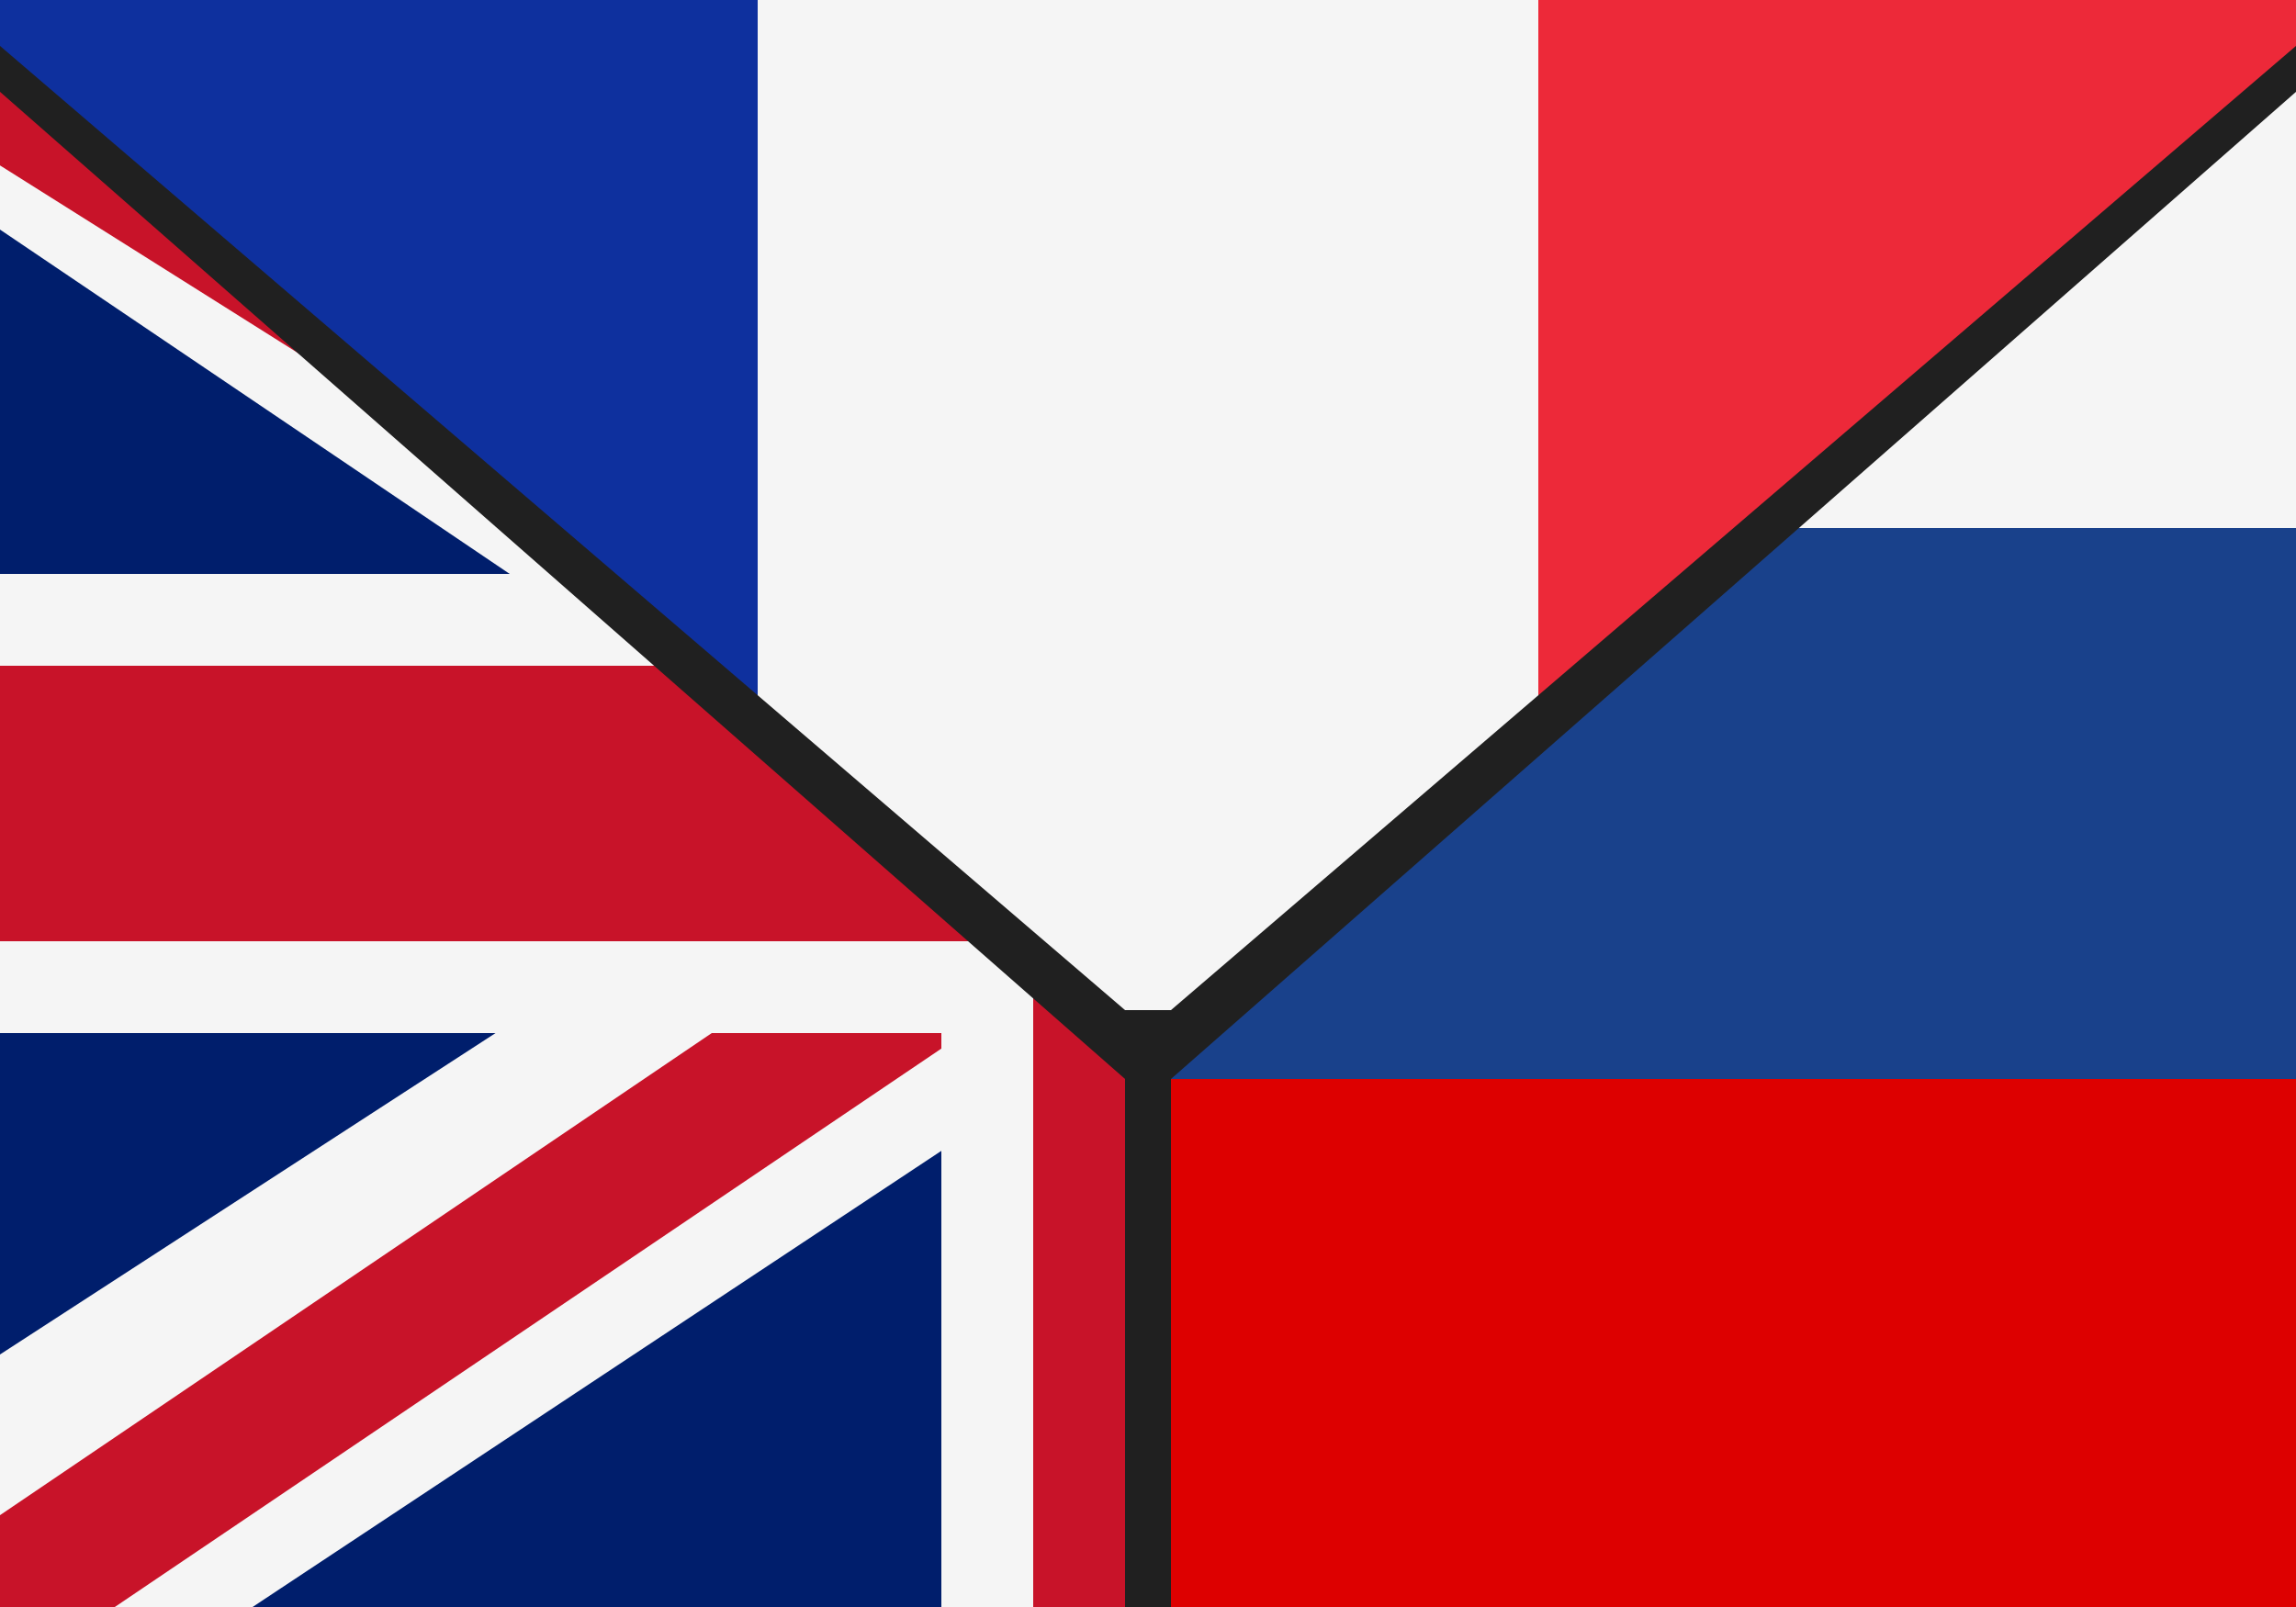
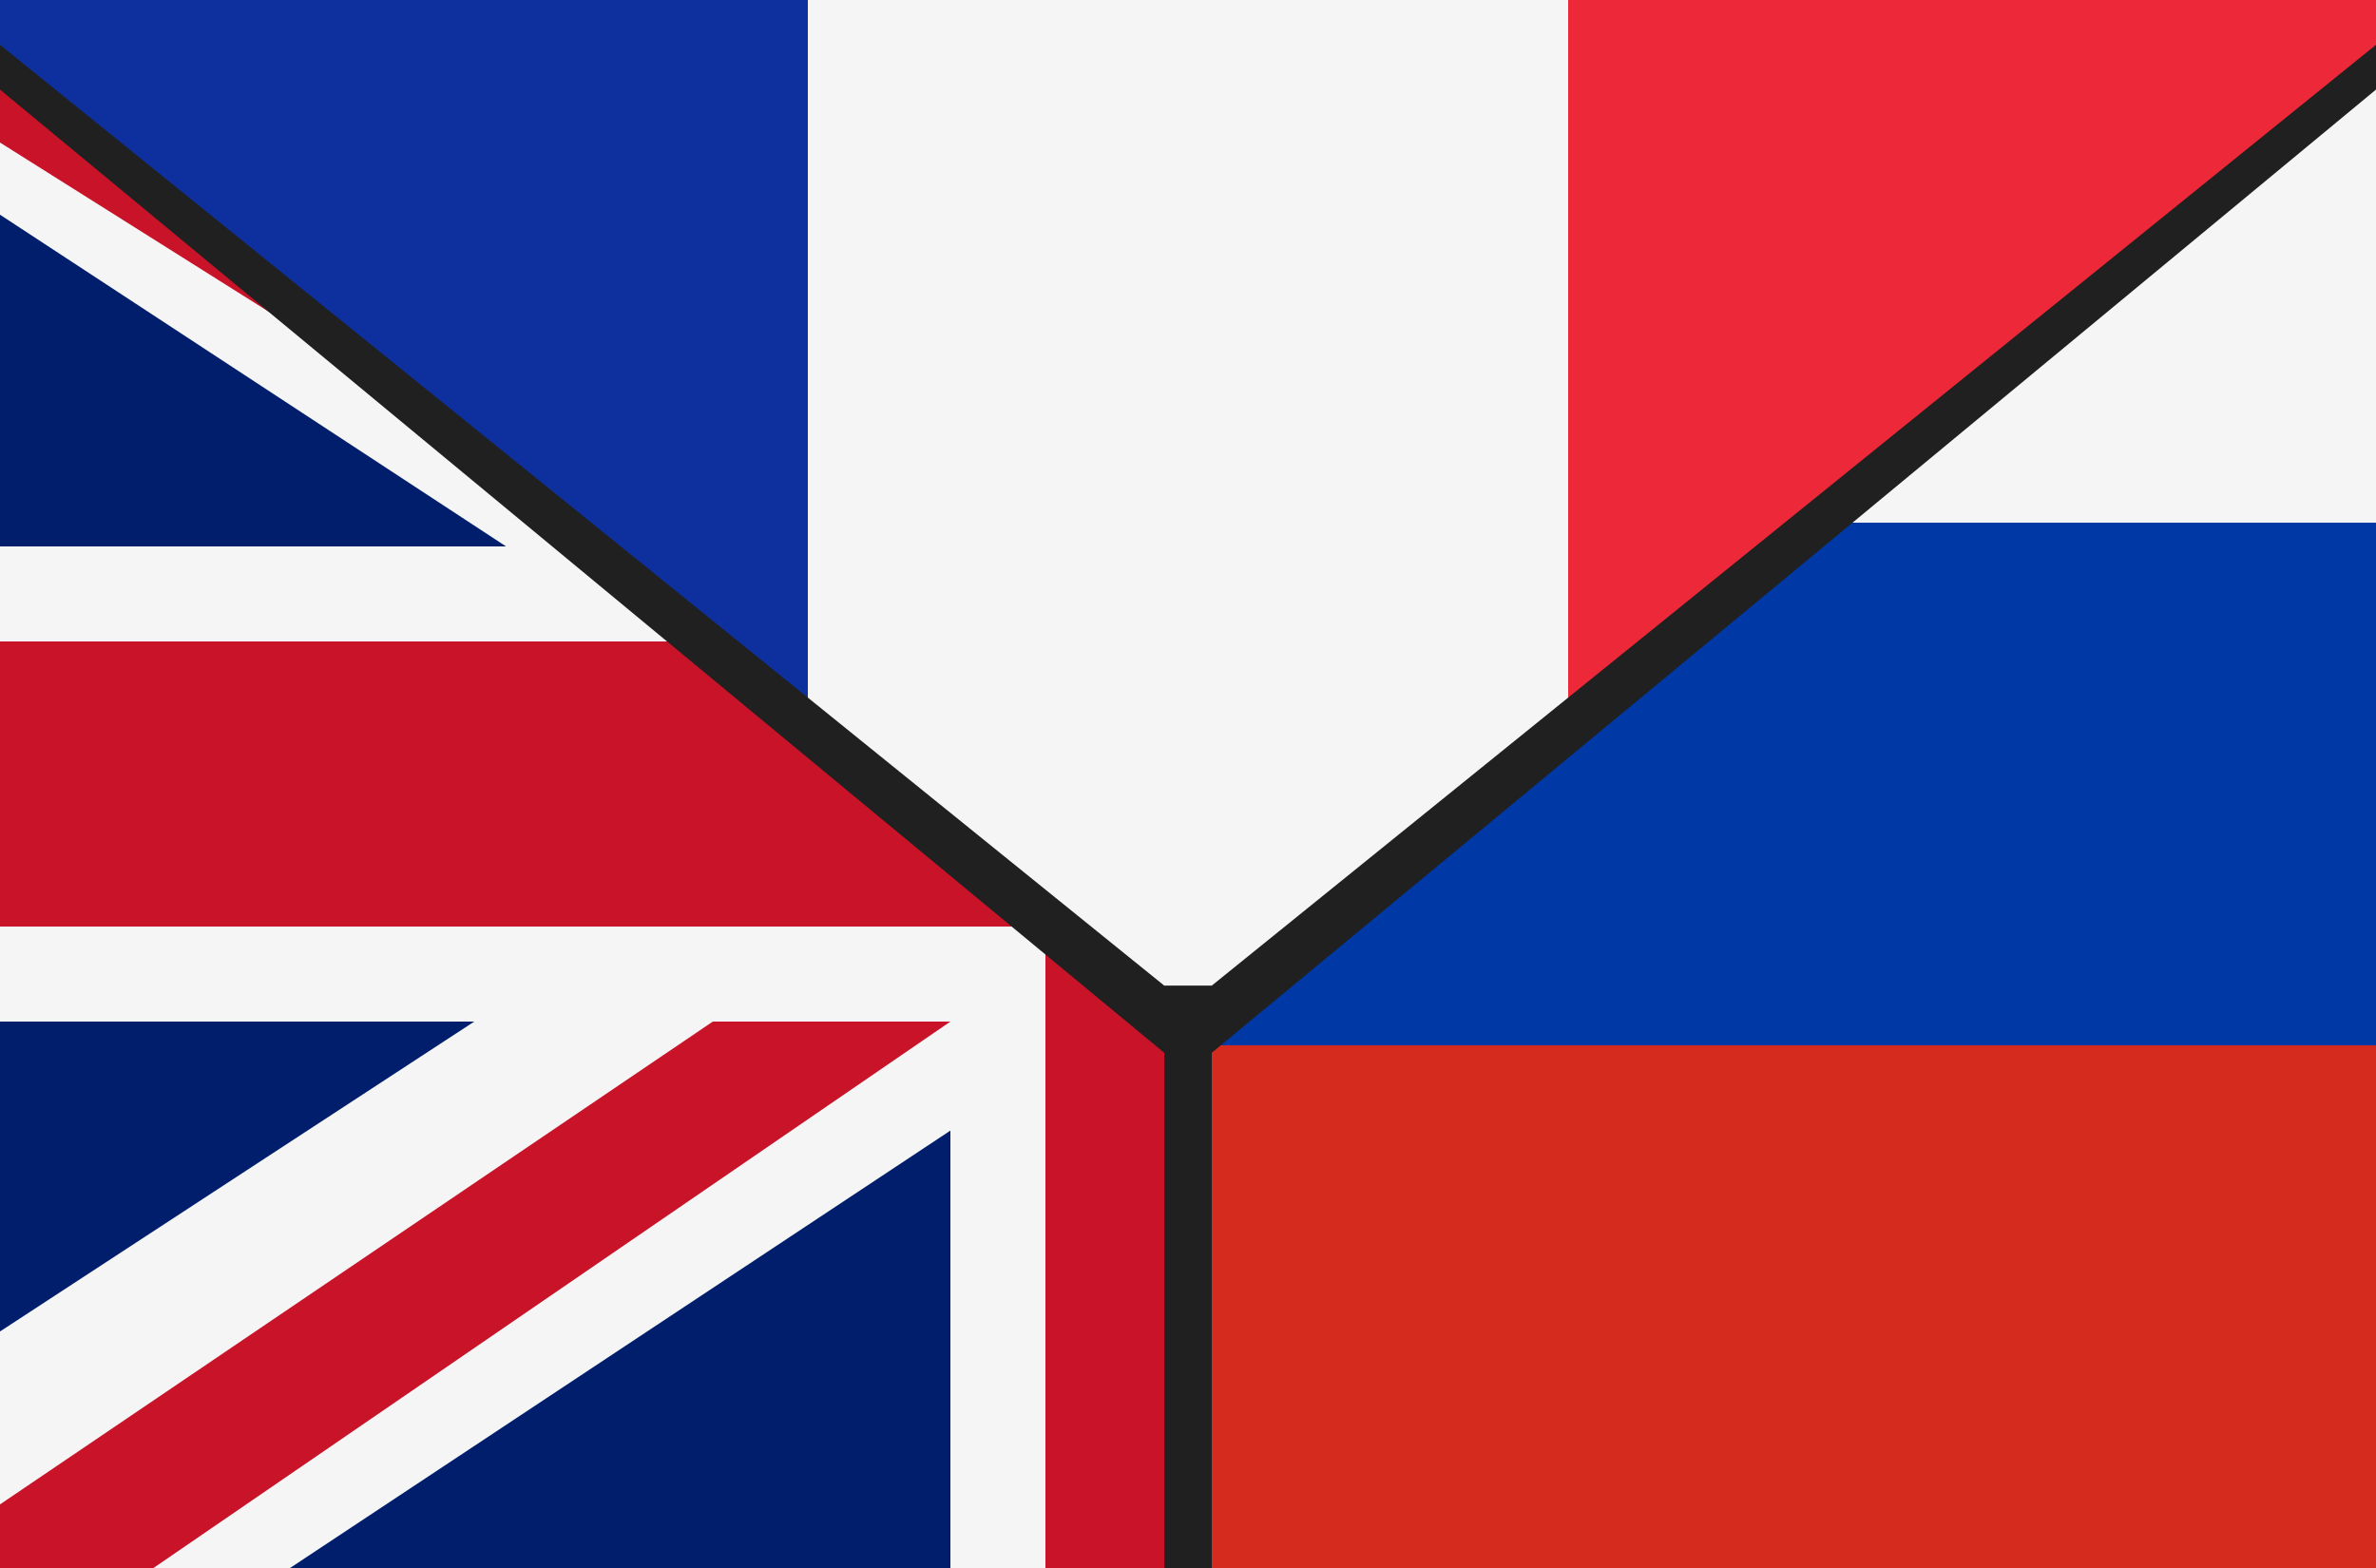
- <svg xmlns="http://www.w3.org/2000/svg" id="country_triple_entente" width="100" height="70" viewBox="0 0 100 70">
+ <svg xmlns="http://www.w3.org/2000/svg" id="country_triple_entente" width="100" height="66" viewBox="0 0 100 66">
  <defs>
    <style>
      .cls-1 {
-         fill: #19418b;
+         fill: #0039a6;
      }

-       .cls-2, .cls-5 {
-         fill: #f5f5f5;
+       .cls-2 {
+         fill: #d52b1e;
      }

-       .cls-3 {
-         fill: #d00;
+       .cls-3, .cls-5 {
+         fill: #f5f5f5;
      }

      .cls-4 {
        fill: #001e6c;
      }

-       .cls-4, .cls-5, .cls-6, .cls-7, .cls-8, .cls-9 {
+       .cls-5, .cls-6, .cls-7, .cls-8, .cls-9 {
        fill-rule: evenodd;
      }

      .cls-6 {
        fill: #c81329;
      }

      .cls-7 {
        fill: #0e309e;
      }

      .cls-8 {
        fill: #ed2939;
      }

      .cls-9 {
        fill: #202020;
      }
    </style>
  </defs>
-   <g id="country_russia_empire">
-     <rect class="cls-1" y="22" width="100" height="26" />
-     <rect class="cls-2" width="100" height="23" />
-     <rect class="cls-3" y="47" width="100" height="23" />
+   <g id="country_russia">
+     <rect class="cls-1" y="20" width="100" height="26" />
+     <rect class="cls-2" y="44" width="100" height="22" />
+     <rect class="cls-3" width="100" height="22" />
  </g>
  <g id="country_britain">
-     <path class="cls-4" d="M50,70H0V0L50,35V70Z" />
-     <path class="cls-5" d="M50,44.169L11,70H0V59L37,35,0,10V0L50,35v9.169Z" />
-     <path class="cls-6" d="M27.793,24.705L0,7.206V0L35.293,24.705h-7.5ZM42,45L5,70H0V66L31,45H42Z" />
-     <path class="cls-5" d="M50,35V70H41V45H0V25H35.714Z" />
-     <path class="cls-6" d="M50,35V70H45V41H0V29H41.429Z" />
+     <rect class="cls-4" width="50" height="66" />
+     <path class="cls-5" d="M49.353,41.392L12.207,66H0V56.044L35.908,32.578,0,9.037V0H13.628L49.384,23.771Z" />
+     <path class="cls-6" d="M0,66V63.323L30,43H40L6.458,66H0ZM0,6V0H2.5L37,23H27Z" />
+     <path class="cls-5" d="M50,66H40V43H0V23H40V0H50V66Z" />
+     <path class="cls-6" d="M50,66H44V39H0V27H44V0h6V66Z" />
  </g>
  <g id="country_france">
-     <path class="cls-7" d="M0,3V0H34V32.592Z" />
-     <path class="cls-8" d="M66,0h34V3L66,32.592V0Z" />
-     <path class="cls-5" d="M51,46H49L33,31.2V0H67V31.2Z" />
+     <path class="cls-7" d="M0,2.829V0H35V31.729Z" />
+     <path class="cls-8" d="M65,0h35V2.829l-35,28.9V0Z" />
+     <path class="cls-5" d="M51,43.371H49L34,30.421V0H66V30.421Z" />
  </g>
-   <path class="cls-9" d="M51,47V70H49V47L0,4V2L49,44h2L100,2V4Z" />
+   <path class="cls-9" d="M51,44.314V66H49V44.314L0,3.771V1.886l49,39.6h2l49-39.6V3.771Z" />
</svg>
